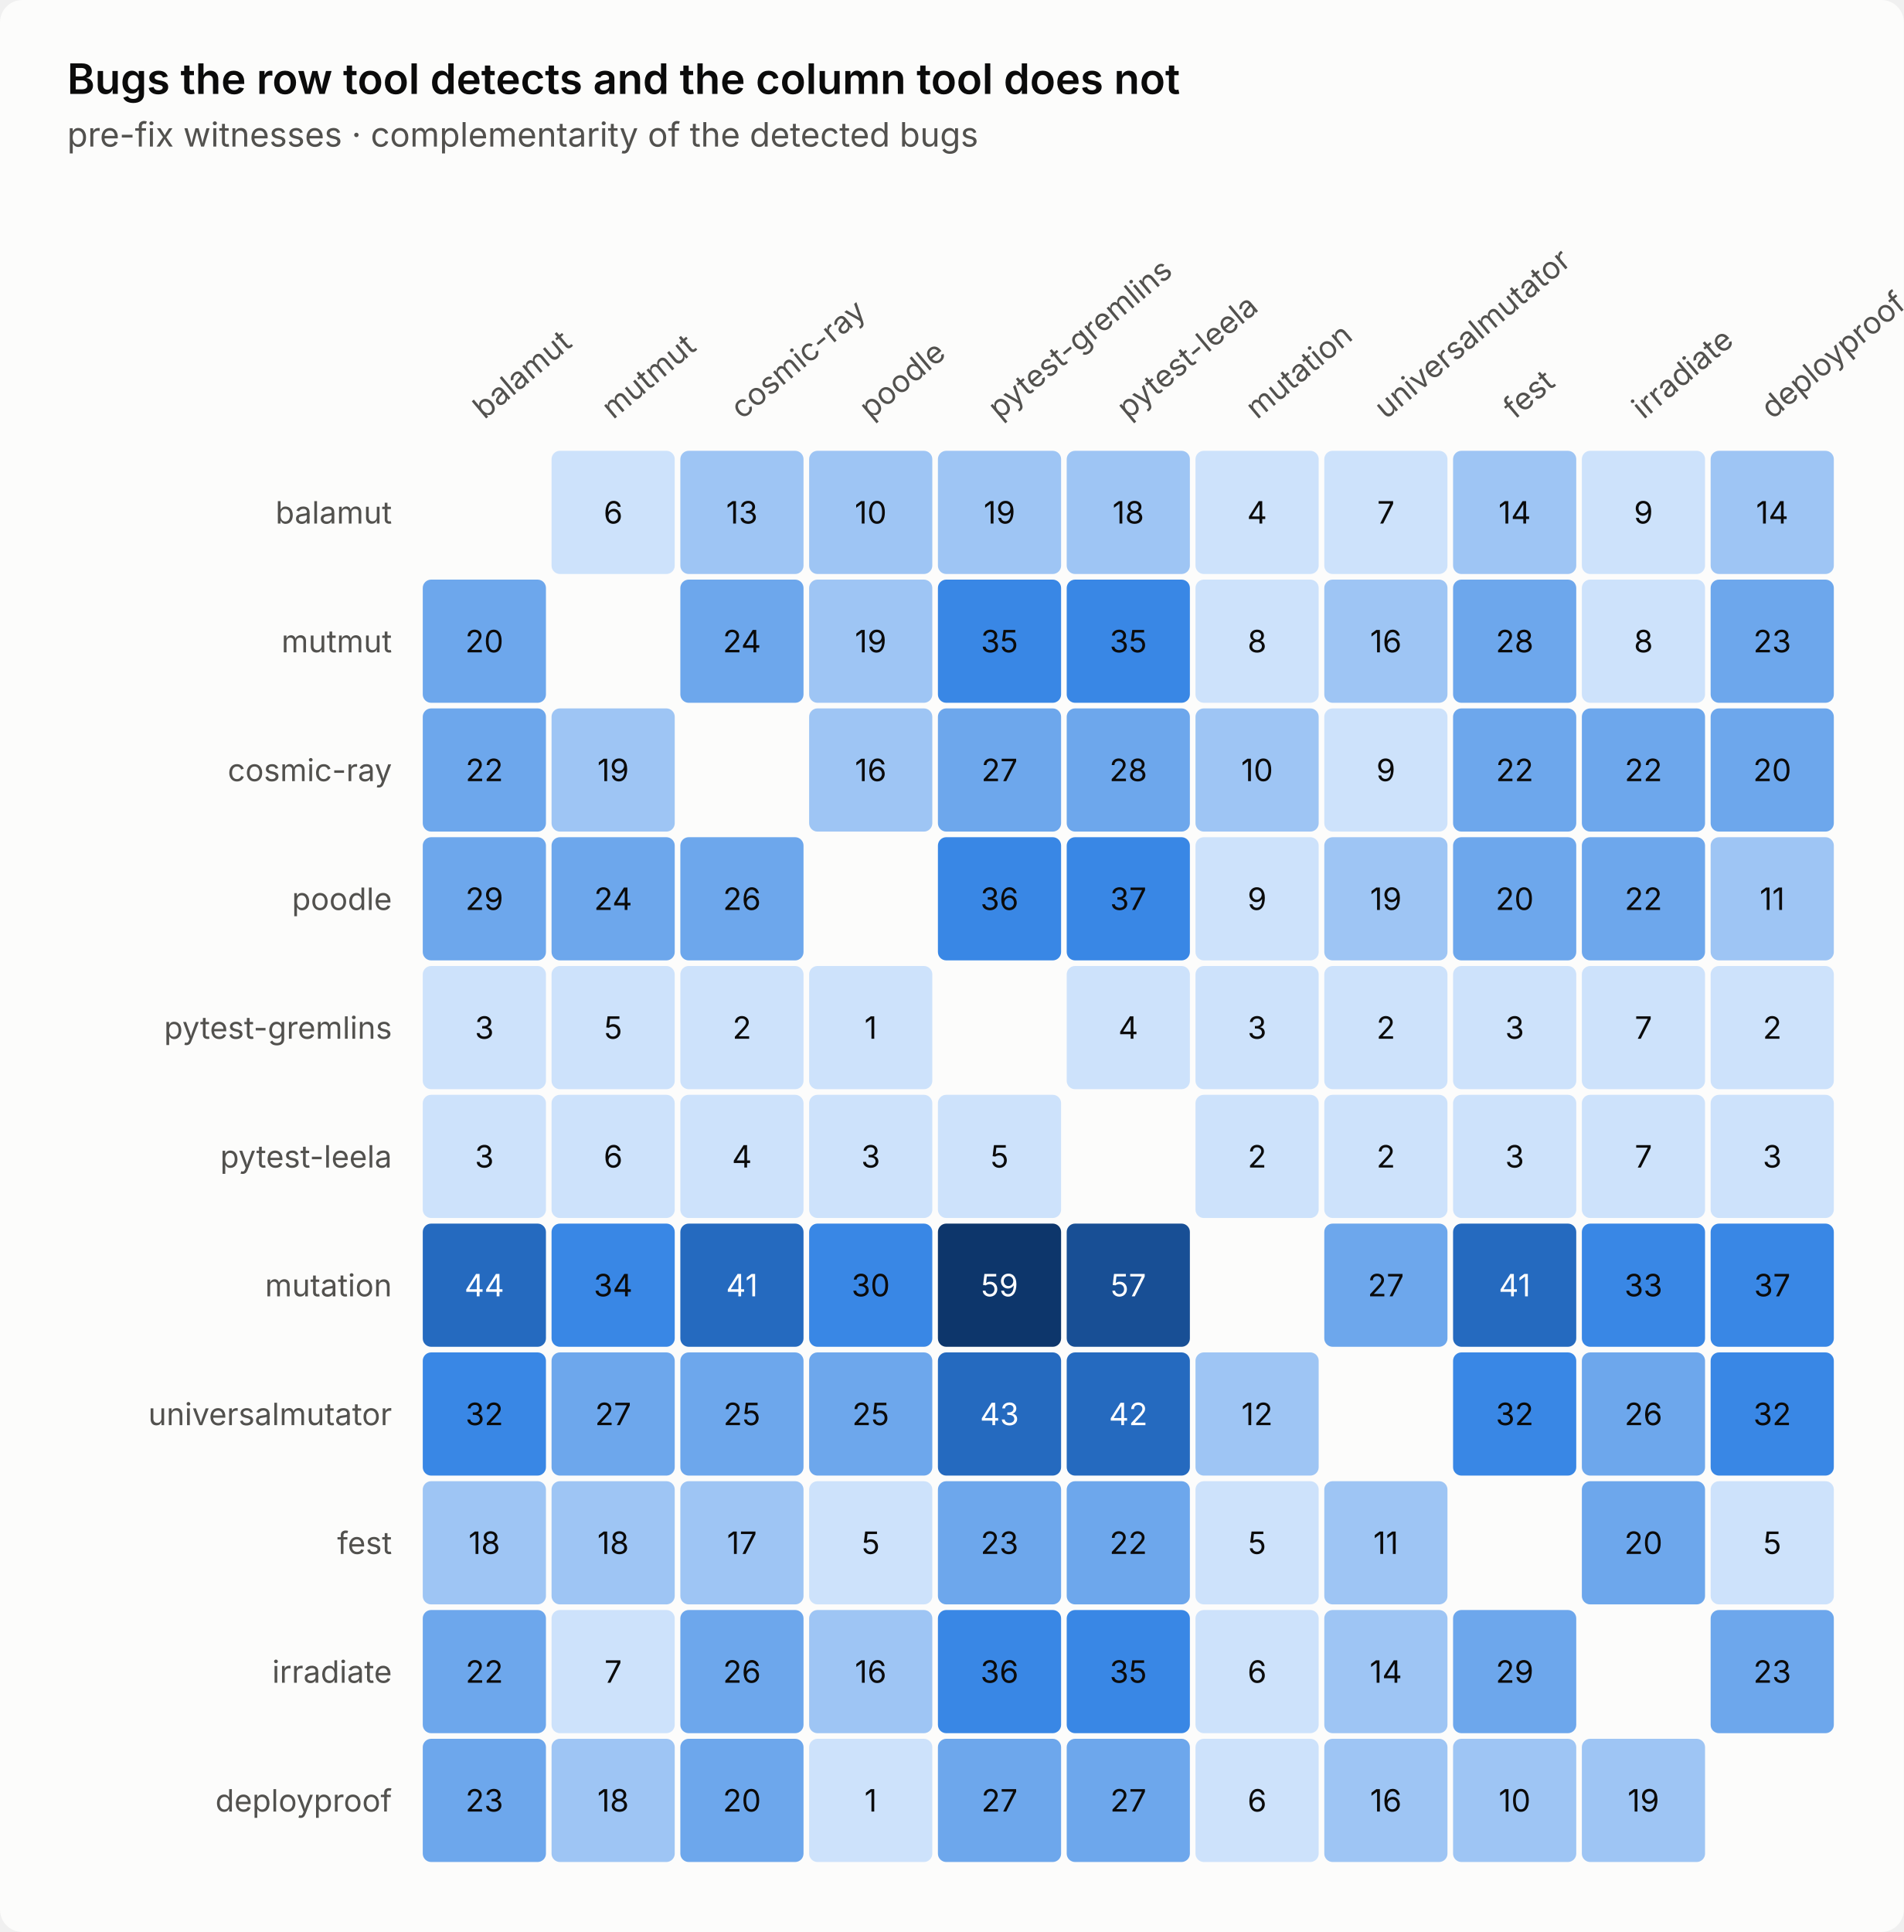
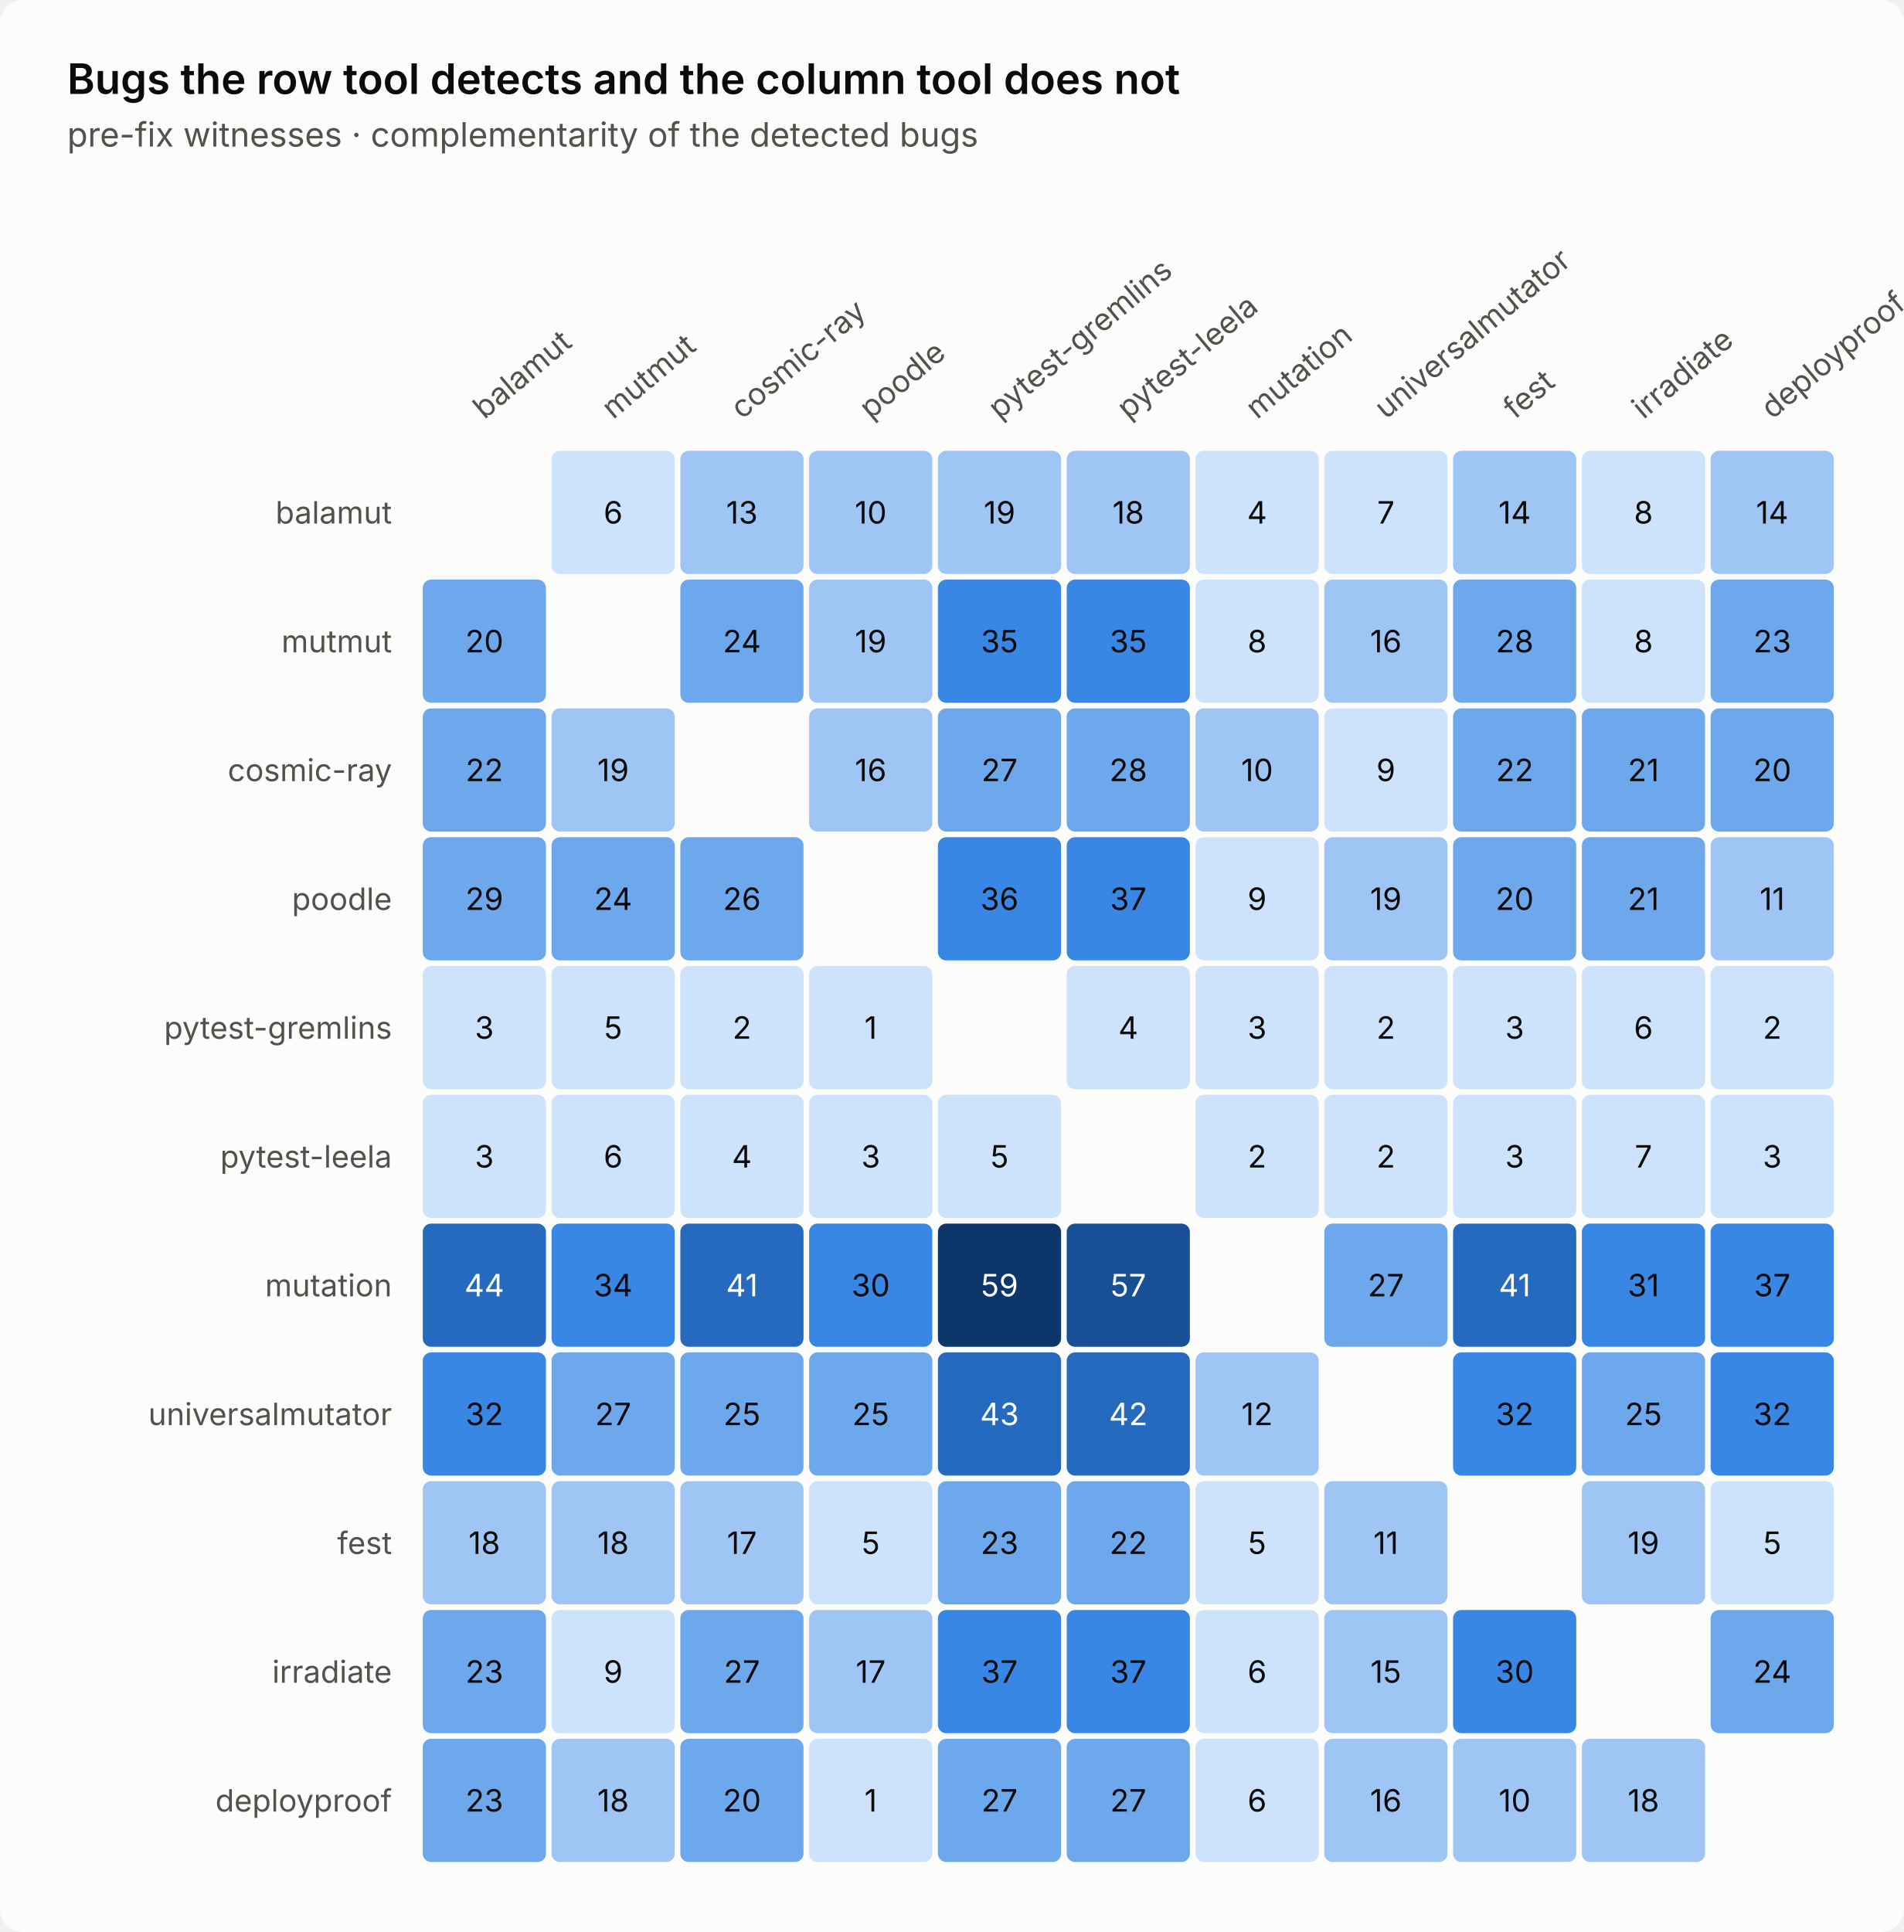
<svg xmlns="http://www.w3.org/2000/svg" width="680" height="690" viewBox="0 0 680 690" font-family="system-ui, -apple-system, &quot;Segoe UI&quot;, sans-serif" role="img" aria-label="Bugs the row tool detects and the column tool does not">
  <rect width="680" height="690" fill="#fcfcfb" rx="8" />
  <text x="24.0" y="28.0" fill="#0b0b0b" font-size="15" font-weight="600" text-anchor="start" dominant-baseline="middle">Bugs the row tool detects and the column tool does not</text>
  <text x="24.0" y="48.0" fill="#52514e" font-size="12" font-weight="400" text-anchor="start" dominant-baseline="middle">pre-fix witnesses · complementarity of the detected bugs</text>
  <text x="173.0" y="150" fill="#52514e" font-size="11" text-anchor="start" transform="rotate(-40 173.0 150)">balamut</text>
  <text x="219.0" y="150" fill="#52514e" font-size="11" text-anchor="start" transform="rotate(-40 219.0 150)">mutmut</text>
  <text x="265.0" y="150" fill="#52514e" font-size="11" text-anchor="start" transform="rotate(-40 265.0 150)">cosmic-ray</text>
  <text x="311.0" y="150" fill="#52514e" font-size="11" text-anchor="start" transform="rotate(-40 311.0 150)">poodle</text>
  <text x="357.0" y="150" fill="#52514e" font-size="11" text-anchor="start" transform="rotate(-40 357.0 150)">pytest-gremlins</text>
  <text x="403.0" y="150" fill="#52514e" font-size="11" text-anchor="start" transform="rotate(-40 403.0 150)">pytest-leela</text>
  <text x="449.0" y="150" fill="#52514e" font-size="11" text-anchor="start" transform="rotate(-40 449.0 150)">mutation</text>
  <text x="495.0" y="150" fill="#52514e" font-size="11" text-anchor="start" transform="rotate(-40 495.0 150)">universalmutator</text>
  <text x="541.0" y="150" fill="#52514e" font-size="11" text-anchor="start" transform="rotate(-40 541.0 150)">fest</text>
  <text x="587.0" y="150" fill="#52514e" font-size="11" text-anchor="start" transform="rotate(-40 587.0 150)">irradiate</text>
  <text x="633.0" y="150" fill="#52514e" font-size="11" text-anchor="start" transform="rotate(-40 633.0 150)">deployproof</text>
  <text x="140.0" y="183.0" fill="#52514e" font-size="11" font-weight="400" text-anchor="end" dominant-baseline="middle">balamut</text>
  <rect x="197" y="161" width="44" height="44" rx="3" fill="#cde2fb" />
  <text x="219.0" y="183.0" fill="#0b0b0b" font-size="11" font-weight="400" text-anchor="middle" dominant-baseline="middle">6</text>
  <rect x="243" y="161" width="44" height="44" rx="3" fill="#9ec5f4" />
  <text x="265.0" y="183.0" fill="#0b0b0b" font-size="11" font-weight="400" text-anchor="middle" dominant-baseline="middle">13</text>
  <rect x="289" y="161" width="44" height="44" rx="3" fill="#9ec5f4" />
  <text x="311.0" y="183.0" fill="#0b0b0b" font-size="11" font-weight="400" text-anchor="middle" dominant-baseline="middle">10</text>
  <rect x="335" y="161" width="44" height="44" rx="3" fill="#9ec5f4" />
  <text x="357.0" y="183.0" fill="#0b0b0b" font-size="11" font-weight="400" text-anchor="middle" dominant-baseline="middle">19</text>
  <rect x="381" y="161" width="44" height="44" rx="3" fill="#9ec5f4" />
  <text x="403.0" y="183.0" fill="#0b0b0b" font-size="11" font-weight="400" text-anchor="middle" dominant-baseline="middle">18</text>
  <rect x="427" y="161" width="44" height="44" rx="3" fill="#cde2fb" />
  <text x="449.0" y="183.0" fill="#0b0b0b" font-size="11" font-weight="400" text-anchor="middle" dominant-baseline="middle">4</text>
  <rect x="473" y="161" width="44" height="44" rx="3" fill="#cde2fb" />
  <text x="495.0" y="183.0" fill="#0b0b0b" font-size="11" font-weight="400" text-anchor="middle" dominant-baseline="middle">7</text>
  <rect x="519" y="161" width="44" height="44" rx="3" fill="#9ec5f4" />
  <text x="541.0" y="183.0" fill="#0b0b0b" font-size="11" font-weight="400" text-anchor="middle" dominant-baseline="middle">14</text>
  <rect x="565" y="161" width="44" height="44" rx="3" fill="#cde2fb" />
-   <text x="587.0" y="183.0" fill="#0b0b0b" font-size="11" font-weight="400" text-anchor="middle" dominant-baseline="middle">9</text>
+   <text x="587.0" y="183.0" fill="#0b0b0b" font-size="11" font-weight="400" text-anchor="middle" dominant-baseline="middle">8</text>
  <rect x="611" y="161" width="44" height="44" rx="3" fill="#9ec5f4" />
  <text x="633.0" y="183.0" fill="#0b0b0b" font-size="11" font-weight="400" text-anchor="middle" dominant-baseline="middle">14</text>
  <text x="140.0" y="229.0" fill="#52514e" font-size="11" font-weight="400" text-anchor="end" dominant-baseline="middle">mutmut</text>
  <rect x="151" y="207" width="44" height="44" rx="3" fill="#6da7ec" />
  <text x="173.0" y="229.0" fill="#0b0b0b" font-size="11" font-weight="400" text-anchor="middle" dominant-baseline="middle">20</text>
  <rect x="243" y="207" width="44" height="44" rx="3" fill="#6da7ec" />
  <text x="265.0" y="229.0" fill="#0b0b0b" font-size="11" font-weight="400" text-anchor="middle" dominant-baseline="middle">24</text>
  <rect x="289" y="207" width="44" height="44" rx="3" fill="#9ec5f4" />
  <text x="311.0" y="229.0" fill="#0b0b0b" font-size="11" font-weight="400" text-anchor="middle" dominant-baseline="middle">19</text>
  <rect x="335" y="207" width="44" height="44" rx="3" fill="#3987e5" />
  <text x="357.0" y="229.0" fill="#0b0b0b" font-size="11" font-weight="400" text-anchor="middle" dominant-baseline="middle">35</text>
  <rect x="381" y="207" width="44" height="44" rx="3" fill="#3987e5" />
  <text x="403.0" y="229.0" fill="#0b0b0b" font-size="11" font-weight="400" text-anchor="middle" dominant-baseline="middle">35</text>
  <rect x="427" y="207" width="44" height="44" rx="3" fill="#cde2fb" />
  <text x="449.0" y="229.0" fill="#0b0b0b" font-size="11" font-weight="400" text-anchor="middle" dominant-baseline="middle">8</text>
  <rect x="473" y="207" width="44" height="44" rx="3" fill="#9ec5f4" />
  <text x="495.0" y="229.0" fill="#0b0b0b" font-size="11" font-weight="400" text-anchor="middle" dominant-baseline="middle">16</text>
  <rect x="519" y="207" width="44" height="44" rx="3" fill="#6da7ec" />
  <text x="541.0" y="229.0" fill="#0b0b0b" font-size="11" font-weight="400" text-anchor="middle" dominant-baseline="middle">28</text>
  <rect x="565" y="207" width="44" height="44" rx="3" fill="#cde2fb" />
  <text x="587.0" y="229.0" fill="#0b0b0b" font-size="11" font-weight="400" text-anchor="middle" dominant-baseline="middle">8</text>
  <rect x="611" y="207" width="44" height="44" rx="3" fill="#6da7ec" />
  <text x="633.0" y="229.0" fill="#0b0b0b" font-size="11" font-weight="400" text-anchor="middle" dominant-baseline="middle">23</text>
  <text x="140.0" y="275.0" fill="#52514e" font-size="11" font-weight="400" text-anchor="end" dominant-baseline="middle">cosmic-ray</text>
  <rect x="151" y="253" width="44" height="44" rx="3" fill="#6da7ec" />
  <text x="173.0" y="275.0" fill="#0b0b0b" font-size="11" font-weight="400" text-anchor="middle" dominant-baseline="middle">22</text>
  <rect x="197" y="253" width="44" height="44" rx="3" fill="#9ec5f4" />
  <text x="219.0" y="275.0" fill="#0b0b0b" font-size="11" font-weight="400" text-anchor="middle" dominant-baseline="middle">19</text>
  <rect x="289" y="253" width="44" height="44" rx="3" fill="#9ec5f4" />
  <text x="311.0" y="275.0" fill="#0b0b0b" font-size="11" font-weight="400" text-anchor="middle" dominant-baseline="middle">16</text>
  <rect x="335" y="253" width="44" height="44" rx="3" fill="#6da7ec" />
  <text x="357.0" y="275.0" fill="#0b0b0b" font-size="11" font-weight="400" text-anchor="middle" dominant-baseline="middle">27</text>
  <rect x="381" y="253" width="44" height="44" rx="3" fill="#6da7ec" />
  <text x="403.0" y="275.0" fill="#0b0b0b" font-size="11" font-weight="400" text-anchor="middle" dominant-baseline="middle">28</text>
  <rect x="427" y="253" width="44" height="44" rx="3" fill="#9ec5f4" />
  <text x="449.0" y="275.0" fill="#0b0b0b" font-size="11" font-weight="400" text-anchor="middle" dominant-baseline="middle">10</text>
  <rect x="473" y="253" width="44" height="44" rx="3" fill="#cde2fb" />
  <text x="495.0" y="275.0" fill="#0b0b0b" font-size="11" font-weight="400" text-anchor="middle" dominant-baseline="middle">9</text>
  <rect x="519" y="253" width="44" height="44" rx="3" fill="#6da7ec" />
  <text x="541.0" y="275.0" fill="#0b0b0b" font-size="11" font-weight="400" text-anchor="middle" dominant-baseline="middle">22</text>
  <rect x="565" y="253" width="44" height="44" rx="3" fill="#6da7ec" />
-   <text x="587.0" y="275.0" fill="#0b0b0b" font-size="11" font-weight="400" text-anchor="middle" dominant-baseline="middle">22</text>
+   <text x="587.0" y="275.0" fill="#0b0b0b" font-size="11" font-weight="400" text-anchor="middle" dominant-baseline="middle">21</text>
  <rect x="611" y="253" width="44" height="44" rx="3" fill="#6da7ec" />
  <text x="633.0" y="275.0" fill="#0b0b0b" font-size="11" font-weight="400" text-anchor="middle" dominant-baseline="middle">20</text>
  <text x="140.0" y="321.0" fill="#52514e" font-size="11" font-weight="400" text-anchor="end" dominant-baseline="middle">poodle</text>
  <rect x="151" y="299" width="44" height="44" rx="3" fill="#6da7ec" />
  <text x="173.0" y="321.0" fill="#0b0b0b" font-size="11" font-weight="400" text-anchor="middle" dominant-baseline="middle">29</text>
  <rect x="197" y="299" width="44" height="44" rx="3" fill="#6da7ec" />
  <text x="219.0" y="321.0" fill="#0b0b0b" font-size="11" font-weight="400" text-anchor="middle" dominant-baseline="middle">24</text>
  <rect x="243" y="299" width="44" height="44" rx="3" fill="#6da7ec" />
  <text x="265.0" y="321.0" fill="#0b0b0b" font-size="11" font-weight="400" text-anchor="middle" dominant-baseline="middle">26</text>
  <rect x="335" y="299" width="44" height="44" rx="3" fill="#3987e5" />
  <text x="357.0" y="321.0" fill="#0b0b0b" font-size="11" font-weight="400" text-anchor="middle" dominant-baseline="middle">36</text>
  <rect x="381" y="299" width="44" height="44" rx="3" fill="#3987e5" />
  <text x="403.0" y="321.0" fill="#0b0b0b" font-size="11" font-weight="400" text-anchor="middle" dominant-baseline="middle">37</text>
  <rect x="427" y="299" width="44" height="44" rx="3" fill="#cde2fb" />
  <text x="449.0" y="321.0" fill="#0b0b0b" font-size="11" font-weight="400" text-anchor="middle" dominant-baseline="middle">9</text>
  <rect x="473" y="299" width="44" height="44" rx="3" fill="#9ec5f4" />
  <text x="495.0" y="321.0" fill="#0b0b0b" font-size="11" font-weight="400" text-anchor="middle" dominant-baseline="middle">19</text>
  <rect x="519" y="299" width="44" height="44" rx="3" fill="#6da7ec" />
  <text x="541.0" y="321.0" fill="#0b0b0b" font-size="11" font-weight="400" text-anchor="middle" dominant-baseline="middle">20</text>
  <rect x="565" y="299" width="44" height="44" rx="3" fill="#6da7ec" />
-   <text x="587.0" y="321.0" fill="#0b0b0b" font-size="11" font-weight="400" text-anchor="middle" dominant-baseline="middle">22</text>
+   <text x="587.0" y="321.0" fill="#0b0b0b" font-size="11" font-weight="400" text-anchor="middle" dominant-baseline="middle">21</text>
  <rect x="611" y="299" width="44" height="44" rx="3" fill="#9ec5f4" />
  <text x="633.0" y="321.0" fill="#0b0b0b" font-size="11" font-weight="400" text-anchor="middle" dominant-baseline="middle">11</text>
  <text x="140.0" y="367.0" fill="#52514e" font-size="11" font-weight="400" text-anchor="end" dominant-baseline="middle">pytest-gremlins</text>
  <rect x="151" y="345" width="44" height="44" rx="3" fill="#cde2fb" />
  <text x="173.0" y="367.0" fill="#0b0b0b" font-size="11" font-weight="400" text-anchor="middle" dominant-baseline="middle">3</text>
  <rect x="197" y="345" width="44" height="44" rx="3" fill="#cde2fb" />
  <text x="219.0" y="367.0" fill="#0b0b0b" font-size="11" font-weight="400" text-anchor="middle" dominant-baseline="middle">5</text>
  <rect x="243" y="345" width="44" height="44" rx="3" fill="#cde2fb" />
  <text x="265.0" y="367.0" fill="#0b0b0b" font-size="11" font-weight="400" text-anchor="middle" dominant-baseline="middle">2</text>
  <rect x="289" y="345" width="44" height="44" rx="3" fill="#cde2fb" />
  <text x="311.0" y="367.0" fill="#0b0b0b" font-size="11" font-weight="400" text-anchor="middle" dominant-baseline="middle">1</text>
  <rect x="381" y="345" width="44" height="44" rx="3" fill="#cde2fb" />
  <text x="403.0" y="367.0" fill="#0b0b0b" font-size="11" font-weight="400" text-anchor="middle" dominant-baseline="middle">4</text>
  <rect x="427" y="345" width="44" height="44" rx="3" fill="#cde2fb" />
  <text x="449.0" y="367.0" fill="#0b0b0b" font-size="11" font-weight="400" text-anchor="middle" dominant-baseline="middle">3</text>
  <rect x="473" y="345" width="44" height="44" rx="3" fill="#cde2fb" />
  <text x="495.0" y="367.0" fill="#0b0b0b" font-size="11" font-weight="400" text-anchor="middle" dominant-baseline="middle">2</text>
  <rect x="519" y="345" width="44" height="44" rx="3" fill="#cde2fb" />
  <text x="541.0" y="367.0" fill="#0b0b0b" font-size="11" font-weight="400" text-anchor="middle" dominant-baseline="middle">3</text>
  <rect x="565" y="345" width="44" height="44" rx="3" fill="#cde2fb" />
-   <text x="587.0" y="367.0" fill="#0b0b0b" font-size="11" font-weight="400" text-anchor="middle" dominant-baseline="middle">7</text>
+   <text x="587.0" y="367.0" fill="#0b0b0b" font-size="11" font-weight="400" text-anchor="middle" dominant-baseline="middle">6</text>
  <rect x="611" y="345" width="44" height="44" rx="3" fill="#cde2fb" />
  <text x="633.0" y="367.0" fill="#0b0b0b" font-size="11" font-weight="400" text-anchor="middle" dominant-baseline="middle">2</text>
  <text x="140.0" y="413.0" fill="#52514e" font-size="11" font-weight="400" text-anchor="end" dominant-baseline="middle">pytest-leela</text>
  <rect x="151" y="391" width="44" height="44" rx="3" fill="#cde2fb" />
  <text x="173.0" y="413.0" fill="#0b0b0b" font-size="11" font-weight="400" text-anchor="middle" dominant-baseline="middle">3</text>
  <rect x="197" y="391" width="44" height="44" rx="3" fill="#cde2fb" />
  <text x="219.0" y="413.0" fill="#0b0b0b" font-size="11" font-weight="400" text-anchor="middle" dominant-baseline="middle">6</text>
  <rect x="243" y="391" width="44" height="44" rx="3" fill="#cde2fb" />
  <text x="265.0" y="413.0" fill="#0b0b0b" font-size="11" font-weight="400" text-anchor="middle" dominant-baseline="middle">4</text>
  <rect x="289" y="391" width="44" height="44" rx="3" fill="#cde2fb" />
  <text x="311.0" y="413.0" fill="#0b0b0b" font-size="11" font-weight="400" text-anchor="middle" dominant-baseline="middle">3</text>
  <rect x="335" y="391" width="44" height="44" rx="3" fill="#cde2fb" />
  <text x="357.0" y="413.0" fill="#0b0b0b" font-size="11" font-weight="400" text-anchor="middle" dominant-baseline="middle">5</text>
  <rect x="427" y="391" width="44" height="44" rx="3" fill="#cde2fb" />
  <text x="449.0" y="413.0" fill="#0b0b0b" font-size="11" font-weight="400" text-anchor="middle" dominant-baseline="middle">2</text>
  <rect x="473" y="391" width="44" height="44" rx="3" fill="#cde2fb" />
  <text x="495.0" y="413.0" fill="#0b0b0b" font-size="11" font-weight="400" text-anchor="middle" dominant-baseline="middle">2</text>
  <rect x="519" y="391" width="44" height="44" rx="3" fill="#cde2fb" />
  <text x="541.0" y="413.0" fill="#0b0b0b" font-size="11" font-weight="400" text-anchor="middle" dominant-baseline="middle">3</text>
  <rect x="565" y="391" width="44" height="44" rx="3" fill="#cde2fb" />
  <text x="587.0" y="413.0" fill="#0b0b0b" font-size="11" font-weight="400" text-anchor="middle" dominant-baseline="middle">7</text>
  <rect x="611" y="391" width="44" height="44" rx="3" fill="#cde2fb" />
  <text x="633.0" y="413.0" fill="#0b0b0b" font-size="11" font-weight="400" text-anchor="middle" dominant-baseline="middle">3</text>
  <text x="140.0" y="459.0" fill="#52514e" font-size="11" font-weight="400" text-anchor="end" dominant-baseline="middle">mutation</text>
  <rect x="151" y="437" width="44" height="44" rx="3" fill="#256abf" />
  <text x="173.0" y="459.0" fill="#ffffff" font-size="11" font-weight="400" text-anchor="middle" dominant-baseline="middle">44</text>
  <rect x="197" y="437" width="44" height="44" rx="3" fill="#3987e5" />
  <text x="219.0" y="459.0" fill="#0b0b0b" font-size="11" font-weight="400" text-anchor="middle" dominant-baseline="middle">34</text>
  <rect x="243" y="437" width="44" height="44" rx="3" fill="#256abf" />
  <text x="265.0" y="459.0" fill="#ffffff" font-size="11" font-weight="400" text-anchor="middle" dominant-baseline="middle">41</text>
  <rect x="289" y="437" width="44" height="44" rx="3" fill="#3987e5" />
  <text x="311.0" y="459.0" fill="#0b0b0b" font-size="11" font-weight="400" text-anchor="middle" dominant-baseline="middle">30</text>
  <rect x="335" y="437" width="44" height="44" rx="3" fill="#0d366b" />
  <text x="357.0" y="459.0" fill="#ffffff" font-size="11" font-weight="400" text-anchor="middle" dominant-baseline="middle">59</text>
  <rect x="381" y="437" width="44" height="44" rx="3" fill="#184f95" />
  <text x="403.0" y="459.0" fill="#ffffff" font-size="11" font-weight="400" text-anchor="middle" dominant-baseline="middle">57</text>
  <rect x="473" y="437" width="44" height="44" rx="3" fill="#6da7ec" />
  <text x="495.0" y="459.0" fill="#0b0b0b" font-size="11" font-weight="400" text-anchor="middle" dominant-baseline="middle">27</text>
  <rect x="519" y="437" width="44" height="44" rx="3" fill="#256abf" />
  <text x="541.0" y="459.0" fill="#ffffff" font-size="11" font-weight="400" text-anchor="middle" dominant-baseline="middle">41</text>
  <rect x="565" y="437" width="44" height="44" rx="3" fill="#3987e5" />
-   <text x="587.0" y="459.0" fill="#0b0b0b" font-size="11" font-weight="400" text-anchor="middle" dominant-baseline="middle">33</text>
+   <text x="587.0" y="459.0" fill="#0b0b0b" font-size="11" font-weight="400" text-anchor="middle" dominant-baseline="middle">31</text>
  <rect x="611" y="437" width="44" height="44" rx="3" fill="#3987e5" />
  <text x="633.0" y="459.0" fill="#0b0b0b" font-size="11" font-weight="400" text-anchor="middle" dominant-baseline="middle">37</text>
  <text x="140.0" y="505.0" fill="#52514e" font-size="11" font-weight="400" text-anchor="end" dominant-baseline="middle">universalmutator</text>
  <rect x="151" y="483" width="44" height="44" rx="3" fill="#3987e5" />
  <text x="173.0" y="505.0" fill="#0b0b0b" font-size="11" font-weight="400" text-anchor="middle" dominant-baseline="middle">32</text>
  <rect x="197" y="483" width="44" height="44" rx="3" fill="#6da7ec" />
  <text x="219.0" y="505.0" fill="#0b0b0b" font-size="11" font-weight="400" text-anchor="middle" dominant-baseline="middle">27</text>
  <rect x="243" y="483" width="44" height="44" rx="3" fill="#6da7ec" />
  <text x="265.0" y="505.0" fill="#0b0b0b" font-size="11" font-weight="400" text-anchor="middle" dominant-baseline="middle">25</text>
  <rect x="289" y="483" width="44" height="44" rx="3" fill="#6da7ec" />
  <text x="311.0" y="505.0" fill="#0b0b0b" font-size="11" font-weight="400" text-anchor="middle" dominant-baseline="middle">25</text>
  <rect x="335" y="483" width="44" height="44" rx="3" fill="#256abf" />
  <text x="357.0" y="505.0" fill="#ffffff" font-size="11" font-weight="400" text-anchor="middle" dominant-baseline="middle">43</text>
  <rect x="381" y="483" width="44" height="44" rx="3" fill="#256abf" />
  <text x="403.0" y="505.0" fill="#ffffff" font-size="11" font-weight="400" text-anchor="middle" dominant-baseline="middle">42</text>
  <rect x="427" y="483" width="44" height="44" rx="3" fill="#9ec5f4" />
  <text x="449.0" y="505.0" fill="#0b0b0b" font-size="11" font-weight="400" text-anchor="middle" dominant-baseline="middle">12</text>
  <rect x="519" y="483" width="44" height="44" rx="3" fill="#3987e5" />
  <text x="541.0" y="505.0" fill="#0b0b0b" font-size="11" font-weight="400" text-anchor="middle" dominant-baseline="middle">32</text>
  <rect x="565" y="483" width="44" height="44" rx="3" fill="#6da7ec" />
-   <text x="587.0" y="505.0" fill="#0b0b0b" font-size="11" font-weight="400" text-anchor="middle" dominant-baseline="middle">26</text>
+   <text x="587.0" y="505.0" fill="#0b0b0b" font-size="11" font-weight="400" text-anchor="middle" dominant-baseline="middle">25</text>
  <rect x="611" y="483" width="44" height="44" rx="3" fill="#3987e5" />
  <text x="633.0" y="505.0" fill="#0b0b0b" font-size="11" font-weight="400" text-anchor="middle" dominant-baseline="middle">32</text>
  <text x="140.0" y="551.0" fill="#52514e" font-size="11" font-weight="400" text-anchor="end" dominant-baseline="middle">fest</text>
  <rect x="151" y="529" width="44" height="44" rx="3" fill="#9ec5f4" />
  <text x="173.0" y="551.0" fill="#0b0b0b" font-size="11" font-weight="400" text-anchor="middle" dominant-baseline="middle">18</text>
  <rect x="197" y="529" width="44" height="44" rx="3" fill="#9ec5f4" />
  <text x="219.0" y="551.0" fill="#0b0b0b" font-size="11" font-weight="400" text-anchor="middle" dominant-baseline="middle">18</text>
  <rect x="243" y="529" width="44" height="44" rx="3" fill="#9ec5f4" />
  <text x="265.0" y="551.0" fill="#0b0b0b" font-size="11" font-weight="400" text-anchor="middle" dominant-baseline="middle">17</text>
  <rect x="289" y="529" width="44" height="44" rx="3" fill="#cde2fb" />
  <text x="311.0" y="551.0" fill="#0b0b0b" font-size="11" font-weight="400" text-anchor="middle" dominant-baseline="middle">5</text>
  <rect x="335" y="529" width="44" height="44" rx="3" fill="#6da7ec" />
  <text x="357.0" y="551.0" fill="#0b0b0b" font-size="11" font-weight="400" text-anchor="middle" dominant-baseline="middle">23</text>
  <rect x="381" y="529" width="44" height="44" rx="3" fill="#6da7ec" />
  <text x="403.0" y="551.0" fill="#0b0b0b" font-size="11" font-weight="400" text-anchor="middle" dominant-baseline="middle">22</text>
  <rect x="427" y="529" width="44" height="44" rx="3" fill="#cde2fb" />
  <text x="449.0" y="551.0" fill="#0b0b0b" font-size="11" font-weight="400" text-anchor="middle" dominant-baseline="middle">5</text>
  <rect x="473" y="529" width="44" height="44" rx="3" fill="#9ec5f4" />
  <text x="495.0" y="551.0" fill="#0b0b0b" font-size="11" font-weight="400" text-anchor="middle" dominant-baseline="middle">11</text>
-   <rect x="565" y="529" width="44" height="44" rx="3" fill="#6da7ec" />
-   <text x="587.0" y="551.0" fill="#0b0b0b" font-size="11" font-weight="400" text-anchor="middle" dominant-baseline="middle">20</text>
+   <rect x="565" y="529" width="44" height="44" rx="3" fill="#9ec5f4" />
+   <text x="587.0" y="551.0" fill="#0b0b0b" font-size="11" font-weight="400" text-anchor="middle" dominant-baseline="middle">19</text>
  <rect x="611" y="529" width="44" height="44" rx="3" fill="#cde2fb" />
  <text x="633.0" y="551.0" fill="#0b0b0b" font-size="11" font-weight="400" text-anchor="middle" dominant-baseline="middle">5</text>
  <text x="140.0" y="597.0" fill="#52514e" font-size="11" font-weight="400" text-anchor="end" dominant-baseline="middle">irradiate</text>
  <rect x="151" y="575" width="44" height="44" rx="3" fill="#6da7ec" />
-   <text x="173.0" y="597.0" fill="#0b0b0b" font-size="11" font-weight="400" text-anchor="middle" dominant-baseline="middle">22</text>
+   <text x="173.0" y="597.0" fill="#0b0b0b" font-size="11" font-weight="400" text-anchor="middle" dominant-baseline="middle">23</text>
  <rect x="197" y="575" width="44" height="44" rx="3" fill="#cde2fb" />
-   <text x="219.0" y="597.0" fill="#0b0b0b" font-size="11" font-weight="400" text-anchor="middle" dominant-baseline="middle">7</text>
+   <text x="219.0" y="597.0" fill="#0b0b0b" font-size="11" font-weight="400" text-anchor="middle" dominant-baseline="middle">9</text>
  <rect x="243" y="575" width="44" height="44" rx="3" fill="#6da7ec" />
-   <text x="265.0" y="597.0" fill="#0b0b0b" font-size="11" font-weight="400" text-anchor="middle" dominant-baseline="middle">26</text>
+   <text x="265.0" y="597.0" fill="#0b0b0b" font-size="11" font-weight="400" text-anchor="middle" dominant-baseline="middle">27</text>
  <rect x="289" y="575" width="44" height="44" rx="3" fill="#9ec5f4" />
-   <text x="311.0" y="597.0" fill="#0b0b0b" font-size="11" font-weight="400" text-anchor="middle" dominant-baseline="middle">16</text>
+   <text x="311.0" y="597.0" fill="#0b0b0b" font-size="11" font-weight="400" text-anchor="middle" dominant-baseline="middle">17</text>
  <rect x="335" y="575" width="44" height="44" rx="3" fill="#3987e5" />
-   <text x="357.0" y="597.0" fill="#0b0b0b" font-size="11" font-weight="400" text-anchor="middle" dominant-baseline="middle">36</text>
+   <text x="357.0" y="597.0" fill="#0b0b0b" font-size="11" font-weight="400" text-anchor="middle" dominant-baseline="middle">37</text>
  <rect x="381" y="575" width="44" height="44" rx="3" fill="#3987e5" />
-   <text x="403.0" y="597.0" fill="#0b0b0b" font-size="11" font-weight="400" text-anchor="middle" dominant-baseline="middle">35</text>
+   <text x="403.0" y="597.0" fill="#0b0b0b" font-size="11" font-weight="400" text-anchor="middle" dominant-baseline="middle">37</text>
  <rect x="427" y="575" width="44" height="44" rx="3" fill="#cde2fb" />
  <text x="449.0" y="597.0" fill="#0b0b0b" font-size="11" font-weight="400" text-anchor="middle" dominant-baseline="middle">6</text>
  <rect x="473" y="575" width="44" height="44" rx="3" fill="#9ec5f4" />
-   <text x="495.0" y="597.0" fill="#0b0b0b" font-size="11" font-weight="400" text-anchor="middle" dominant-baseline="middle">14</text>
-   <rect x="519" y="575" width="44" height="44" rx="3" fill="#6da7ec" />
-   <text x="541.0" y="597.0" fill="#0b0b0b" font-size="11" font-weight="400" text-anchor="middle" dominant-baseline="middle">29</text>
+   <text x="495.0" y="597.0" fill="#0b0b0b" font-size="11" font-weight="400" text-anchor="middle" dominant-baseline="middle">15</text>
+   <rect x="519" y="575" width="44" height="44" rx="3" fill="#3987e5" />
+   <text x="541.0" y="597.0" fill="#0b0b0b" font-size="11" font-weight="400" text-anchor="middle" dominant-baseline="middle">30</text>
  <rect x="611" y="575" width="44" height="44" rx="3" fill="#6da7ec" />
-   <text x="633.0" y="597.0" fill="#0b0b0b" font-size="11" font-weight="400" text-anchor="middle" dominant-baseline="middle">23</text>
+   <text x="633.0" y="597.0" fill="#0b0b0b" font-size="11" font-weight="400" text-anchor="middle" dominant-baseline="middle">24</text>
  <text x="140.0" y="643.0" fill="#52514e" font-size="11" font-weight="400" text-anchor="end" dominant-baseline="middle">deployproof</text>
  <rect x="151" y="621" width="44" height="44" rx="3" fill="#6da7ec" />
  <text x="173.0" y="643.0" fill="#0b0b0b" font-size="11" font-weight="400" text-anchor="middle" dominant-baseline="middle">23</text>
  <rect x="197" y="621" width="44" height="44" rx="3" fill="#9ec5f4" />
  <text x="219.0" y="643.0" fill="#0b0b0b" font-size="11" font-weight="400" text-anchor="middle" dominant-baseline="middle">18</text>
  <rect x="243" y="621" width="44" height="44" rx="3" fill="#6da7ec" />
  <text x="265.0" y="643.0" fill="#0b0b0b" font-size="11" font-weight="400" text-anchor="middle" dominant-baseline="middle">20</text>
  <rect x="289" y="621" width="44" height="44" rx="3" fill="#cde2fb" />
  <text x="311.0" y="643.0" fill="#0b0b0b" font-size="11" font-weight="400" text-anchor="middle" dominant-baseline="middle">1</text>
  <rect x="335" y="621" width="44" height="44" rx="3" fill="#6da7ec" />
  <text x="357.0" y="643.0" fill="#0b0b0b" font-size="11" font-weight="400" text-anchor="middle" dominant-baseline="middle">27</text>
  <rect x="381" y="621" width="44" height="44" rx="3" fill="#6da7ec" />
  <text x="403.0" y="643.0" fill="#0b0b0b" font-size="11" font-weight="400" text-anchor="middle" dominant-baseline="middle">27</text>
  <rect x="427" y="621" width="44" height="44" rx="3" fill="#cde2fb" />
  <text x="449.0" y="643.0" fill="#0b0b0b" font-size="11" font-weight="400" text-anchor="middle" dominant-baseline="middle">6</text>
  <rect x="473" y="621" width="44" height="44" rx="3" fill="#9ec5f4" />
  <text x="495.0" y="643.0" fill="#0b0b0b" font-size="11" font-weight="400" text-anchor="middle" dominant-baseline="middle">16</text>
  <rect x="519" y="621" width="44" height="44" rx="3" fill="#9ec5f4" />
  <text x="541.0" y="643.0" fill="#0b0b0b" font-size="11" font-weight="400" text-anchor="middle" dominant-baseline="middle">10</text>
  <rect x="565" y="621" width="44" height="44" rx="3" fill="#9ec5f4" />
-   <text x="587.0" y="643.0" fill="#0b0b0b" font-size="11" font-weight="400" text-anchor="middle" dominant-baseline="middle">19</text>
+   <text x="587.0" y="643.0" fill="#0b0b0b" font-size="11" font-weight="400" text-anchor="middle" dominant-baseline="middle">18</text>
</svg>
